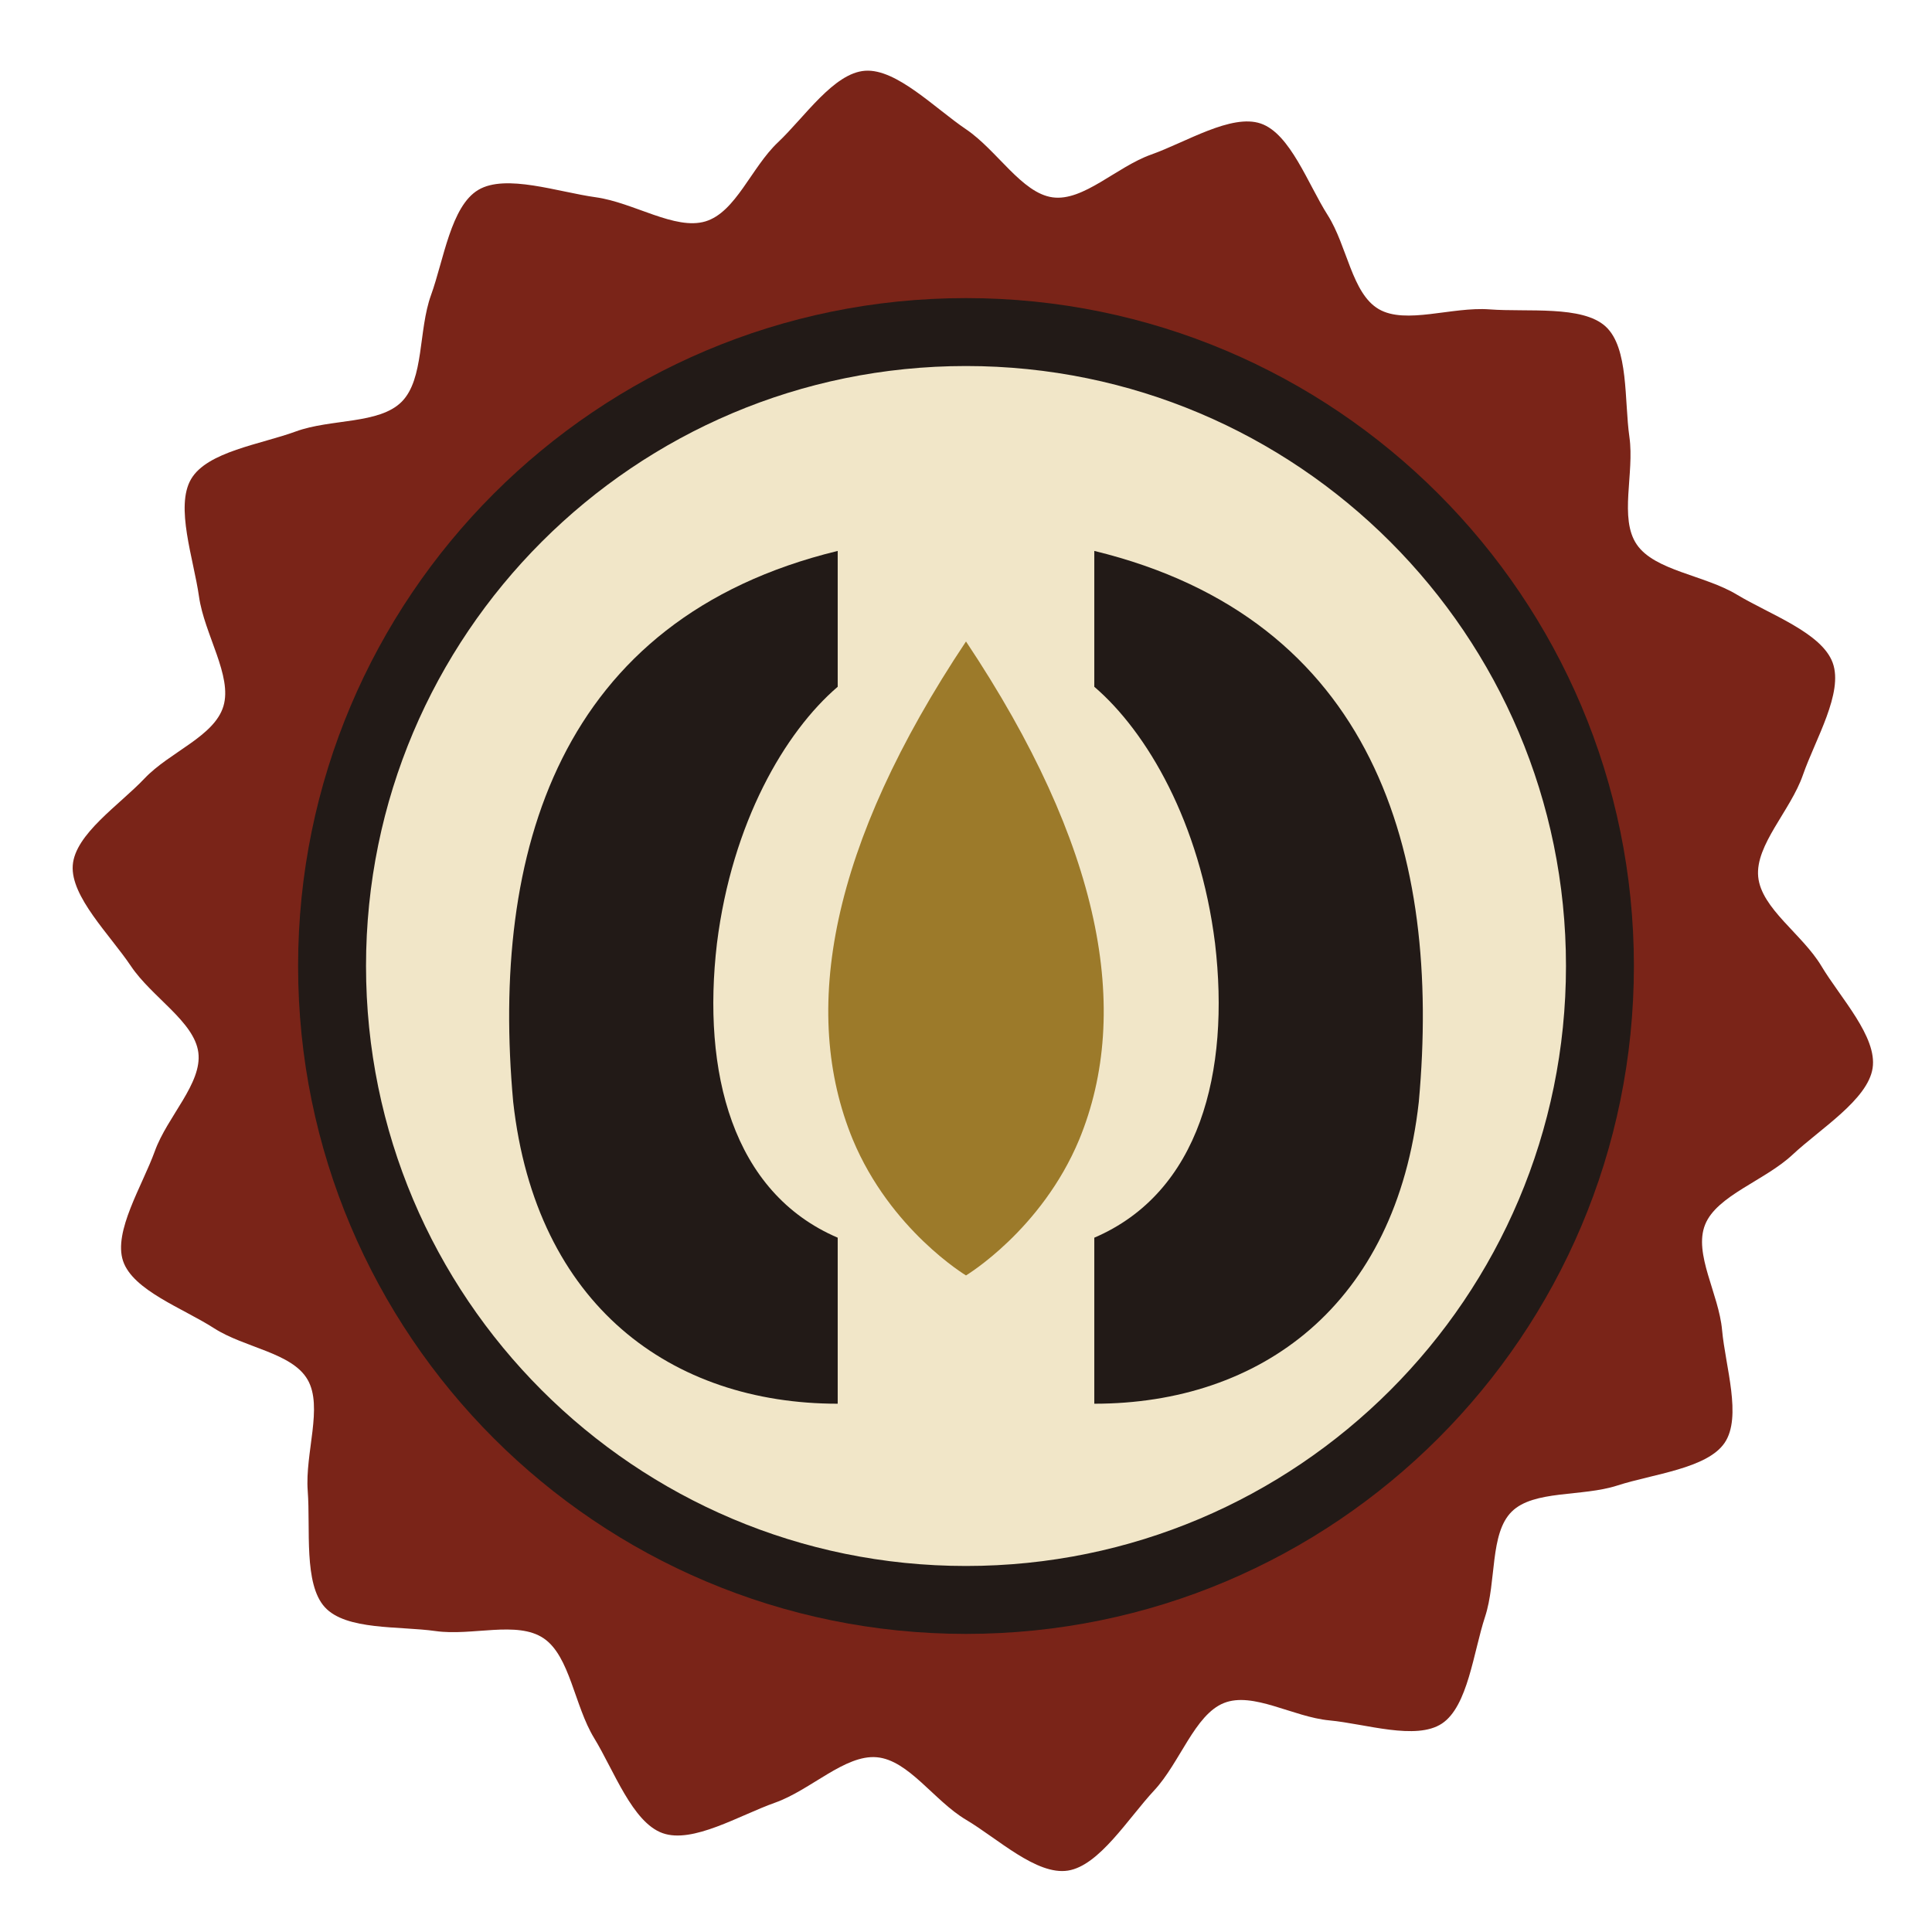
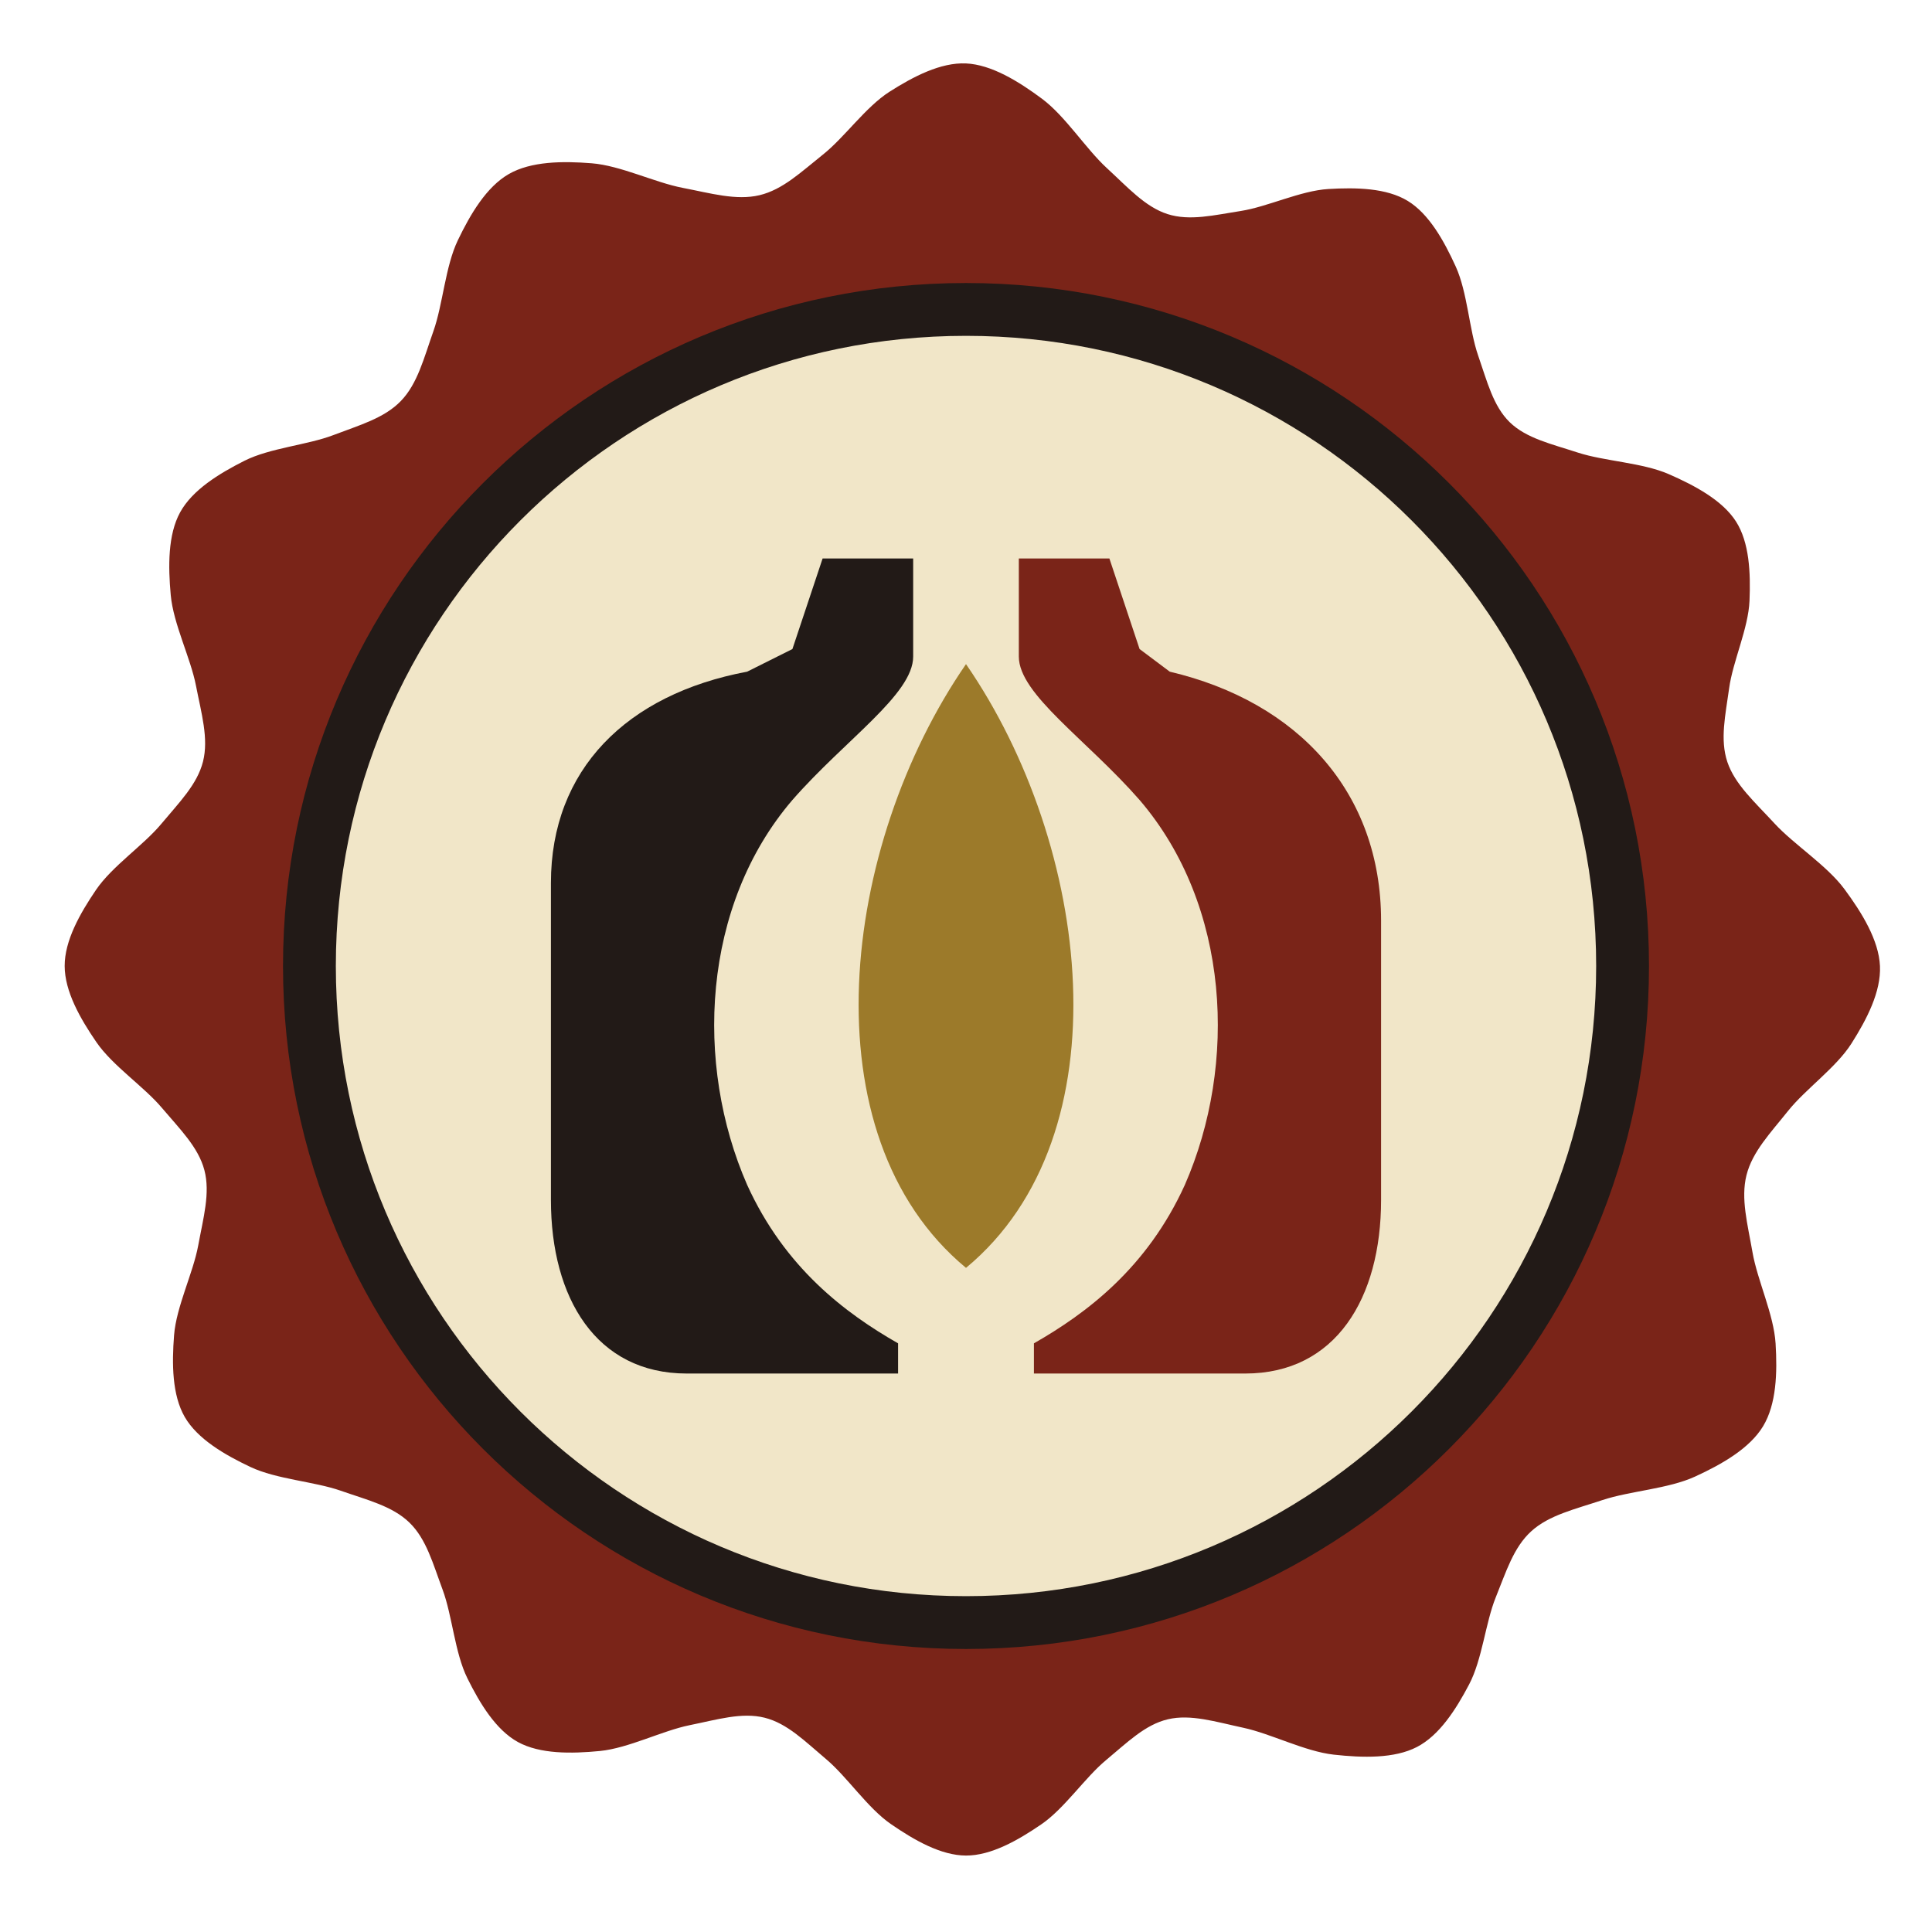
<svg xmlns="http://www.w3.org/2000/svg" viewBox="0 0 512 512" fill="none">
-   <path d="M 482.68 256.00 C 487.73 264.45, 497.53 274.74, 496.26 283.07 C 494.99 291.40, 482.45 299.09, 475.05 306.00 C 467.66 312.91, 454.98 316.79, 451.87 324.54 C 448.76 332.29, 455.51 342.86, 456.37 352.49 C 457.24 362.13, 461.69 375.47, 457.06 382.34 C 452.44 389.20, 438.04 390.62, 428.63 393.67 C 419.23 396.72, 406.46 394.81, 400.61 400.61 C 394.76 406.41, 396.63 419.12, 393.55 428.48 C 390.47 437.84, 389.02 452.17, 382.14 456.75 C 375.26 461.32, 361.91 456.82, 352.28 455.92 C 342.64 455.01, 332.08 448.23, 324.35 451.32 C 316.61 454.41, 312.75 467.07, 305.87 474.48 C 298.98 481.88, 291.32 494.43, 283.01 495.73 C 274.70 497.02, 264.44 487.26, 256.00 482.25 C 247.56 477.25, 240.81 466.44, 232.37 465.69 C 223.94 464.93, 214.86 474.38, 205.39 477.73 C 195.93 481.08, 183.58 488.66, 175.59 485.80 C 167.60 482.95, 162.72 469.23, 157.46 460.62 C 152.20 452.01, 151.06 438.89, 144.06 434.16 C 137.05 429.43, 125.11 433.62, 115.44 432.25 C 105.78 430.88, 91.73 432.11, 86.08 425.92 C 80.43 419.73, 82.31 405.17, 81.55 395.12 C 80.79 385.07, 85.67 372.82, 81.52 365.63 C 77.38 358.44, 64.85 357.22, 56.70 351.98 C 48.55 346.73, 35.23 341.98, 32.61 334.17 C 30.00 326.35, 37.70 314.27, 41.03 305.07 C 44.35 295.86, 53.62 287.10, 52.56 278.92 C 51.50 270.74, 40.22 264.27, 34.68 256.00 C 29.13 247.73, 18.68 237.61, 19.28 229.33 C 19.88 221.05, 31.63 213.34, 38.29 206.31 C 44.94 199.28, 56.81 195.17, 59.21 187.14 C 61.62 179.11, 54.17 168.14, 52.74 158.11 C 51.31 148.08, 46.36 134.26, 50.64 126.96 C 54.91 119.67, 69.07 117.76, 78.37 114.35 C 87.68 110.93, 100.48 112.48, 106.46 106.46 C 112.43 100.43, 110.84 87.58, 114.22 78.22 C 117.61 68.86, 119.48 54.64, 126.76 50.32 C 134.04 46.00, 147.86 50.89, 157.90 52.28 C 167.93 53.67, 178.90 61.09, 186.95 58.67 C 195.00 56.24, 199.12 44.36, 206.18 37.71 C 213.23 31.05, 220.96 19.32, 229.27 18.75 C 237.57 18.17, 247.72 28.66, 256.00 34.25 C 264.28 39.85, 270.77 51.18, 278.95 52.30 C 287.13 53.42, 295.89 44.22, 305.08 40.96 C 314.28 37.70, 326.33 30.07, 334.12 32.74 C 341.92 35.41, 346.63 48.79, 351.84 56.99 C 357.05 65.18, 358.23 77.75, 365.38 81.92 C 372.54 86.09, 384.75 81.23, 394.77 81.99 C 404.79 82.75, 419.32 80.87, 425.49 86.51 C 431.67 92.14, 430.43 106.16, 431.81 115.80 C 433.19 125.43, 429.01 137.34, 433.76 144.30 C 438.52 151.27, 451.68 152.38, 460.33 157.60 C 468.99 162.82, 482.77 167.67, 485.68 175.63 C 488.59 183.60, 481.08 195.92, 477.79 205.38 C 474.51 214.83, 465.13 223.91, 465.94 232.35 C 466.76 240.78, 477.62 247.55, 482.68 256.00 Z" fill="#7A2418" />
-   <circle cx="256" cy="256" r="168" fill="#F1E6C8" stroke="#221A17" stroke-width="18" />
-   <path d="M 222 146 C 148 164, 130 226, 136 292 C 142 346, 178 372, 222 372 L 222 328 C 194 316, 186 284, 190 250 C 194 218, 208 194, 222 182 Z" fill="#221A17" />
-   <path d="M 290 146 C 364 164, 382 226, 376 292 C 370 346, 334 372, 290 372 L 290 328 C 318 316, 326 284, 322 250 C 318 218, 304 194, 290 182 Z" fill="#221A17" />
-   <path d="M 256 170 C 292 224, 300 268, 286 302 C 276 326, 256 338, 256 338 C 256 338, 236 326, 226 302 C 212 268, 220 224, 256 170 Z" fill="#9C7A2A" />
+   <path d="M 498.21 256.00 C 498.52 262.82, 494.72 270.13, 490.66 276.53 C 486.60 282.93, 478.49 288.60, 473.85 294.41 C 469.21 300.23, 464.41 305.18, 462.84 311.42 C 461.27 317.66, 463.14 324.42, 464.43 331.86 C 465.72 339.30, 470.08 348.36, 470.55 356.05 C 471.02 363.73, 470.79 372.08, 467.24 377.96 C 463.69 383.84, 456.33 388.04, 449.23 391.30 C 442.14 394.57, 431.91 395.12, 424.67 397.53 C 417.43 399.95, 410.51 401.50, 405.80 405.80 C 401.08 410.09, 399.14 416.54, 396.39 423.31 C 393.65 430.08, 392.81 439.80, 389.32 446.41 C 385.84 453.02, 381.47 459.88, 375.50 462.97 C 369.52 466.07, 361.13 465.85, 353.46 465.00 C 345.79 464.15, 336.80 459.43, 329.47 457.87 C 322.15 456.30, 315.55 454.20, 309.49 455.63 C 303.43 457.06, 298.71 461.80, 293.11 466.45 C 287.51 471.09, 282.09 479.30, 275.90 483.51 C 269.72 487.73, 262.63 491.76, 256.00 491.74 C 249.37 491.73, 242.28 487.66, 236.10 483.40 C 229.93 479.15, 224.52 470.90, 218.94 466.20 C 213.36 461.50, 208.65 456.71, 202.62 455.21 C 196.60 453.70, 190.04 455.72, 182.77 457.19 C 175.50 458.66, 166.58 463.28, 159.00 464.03 C 151.41 464.77, 143.12 464.87, 137.26 461.66 C 131.41 458.44, 127.18 451.46, 123.85 444.73 C 120.52 438.00, 119.86 428.17, 117.30 421.29 C 114.74 414.42, 113.01 407.87, 108.50 403.50 C 104.00 399.12, 97.30 397.51, 90.28 395.05 C 83.26 392.60, 73.27 392.03, 66.38 388.77 C 59.50 385.52, 52.35 381.35, 48.97 375.53 C 45.60 369.71, 45.54 361.44, 46.13 353.86 C 46.72 346.28, 51.19 337.35, 52.53 330.06 C 53.87 322.76, 55.77 316.16, 54.16 310.08 C 52.55 304.00, 47.67 299.23, 42.89 293.58 C 38.12 287.92, 29.82 282.43, 25.53 276.16 C 21.23 269.90, 17.15 262.72, 17.14 256.00 C 17.12 249.28, 21.18 242.10, 25.44 235.83 C 29.70 229.56, 37.97 224.06, 42.70 218.39 C 47.42 212.72, 52.26 207.93, 53.80 201.82 C 55.34 195.71, 53.37 189.08, 51.94 181.73 C 50.52 174.38, 45.95 165.38, 45.25 157.72 C 44.55 150.06, 44.48 141.70, 47.74 135.76 C 51.00 129.83, 58.02 125.52, 64.78 122.11 C 71.55 118.70, 81.42 117.95, 88.33 115.31 C 95.24 112.67, 101.83 110.84, 106.25 106.25 C 110.67 101.67, 112.34 94.88, 114.85 87.79 C 117.37 80.69, 118.00 70.62, 121.33 63.68 C 124.66 56.73, 128.92 49.53, 134.83 46.13 C 140.74 42.73, 149.11 42.66, 156.80 43.27 C 164.49 43.88, 173.54 48.38, 180.95 49.79 C 188.36 51.21, 195.08 53.20, 201.27 51.73 C 207.46 50.26, 212.34 45.54, 218.08 40.97 C 223.83 36.40, 229.41 28.34, 235.73 24.31 C 242.05 20.29, 249.27 16.51, 256.00 16.81 C 262.73 17.12, 269.89 21.53, 276.11 26.15 C 282.32 30.76, 287.74 39.41, 293.29 44.51 C 298.84 49.61, 303.47 54.83, 309.39 56.73 C 315.32 58.63, 321.72 57.01, 328.83 55.91 C 335.93 54.80, 344.64 50.54, 352.02 50.09 C 359.39 49.65, 367.44 49.81, 373.06 53.24 C 378.69 56.66, 382.68 63.81, 385.79 70.65 C 388.90 77.48, 389.34 87.37, 391.73 94.24 C 394.12 101.12, 395.70 107.61, 400.10 111.90 C 404.51 116.18, 411.14 117.65, 418.15 119.94 C 425.17 122.23, 435.20 122.59, 442.19 125.63 C 449.17 128.67, 456.47 132.60, 460.05 138.19 C 463.62 143.78, 463.94 151.81, 463.64 159.18 C 463.34 166.54, 459.21 175.27, 458.24 182.39 C 457.26 189.52, 455.77 195.96, 457.77 201.94 C 459.78 207.91, 465.09 212.60, 470.26 218.22 C 475.44 223.84, 484.15 229.34, 488.80 235.63 C 493.46 241.93, 497.90 249.18, 498.21 256.00 Z" fill="#7A2418" />
+   <circle cx="256" cy="256" r="174" fill="#F1E6C8" stroke="#221A17" stroke-width="14" />
+   <path d="M 218 148 L 242 148 L 242 174 C 242 184, 224 196, 210 212 C 186 240, 184 282, 198 314 C 208 336, 224 348, 238 356 L 238 364 L 182 364 C 158 364, 146 344, 146 318 L 146 234 C 146 204, 166 184, 198 178 L 210 172 Z" fill="#221A17" />
+   <path d="M 294 148 L 270 148 L 270 174 C 270 184, 288 196, 302 212 C 326 240, 328 282, 314 314 C 304 336, 288 348, 274 356 L 274 364 L 330 364 C 354 364, 366 344, 366 318 L 366 244 C 366 210, 344 186, 310 178 L 302 172 Z" fill="#7A2418" />
+   <path d="M 256.00 176.00 C 289.12 224.00, 298.48 300.80, 256.00 336.00 C 213.52 300.80, 222.88 224.00, 256.00 176.00 Z" fill="#9C7A2A" />
</svg>
